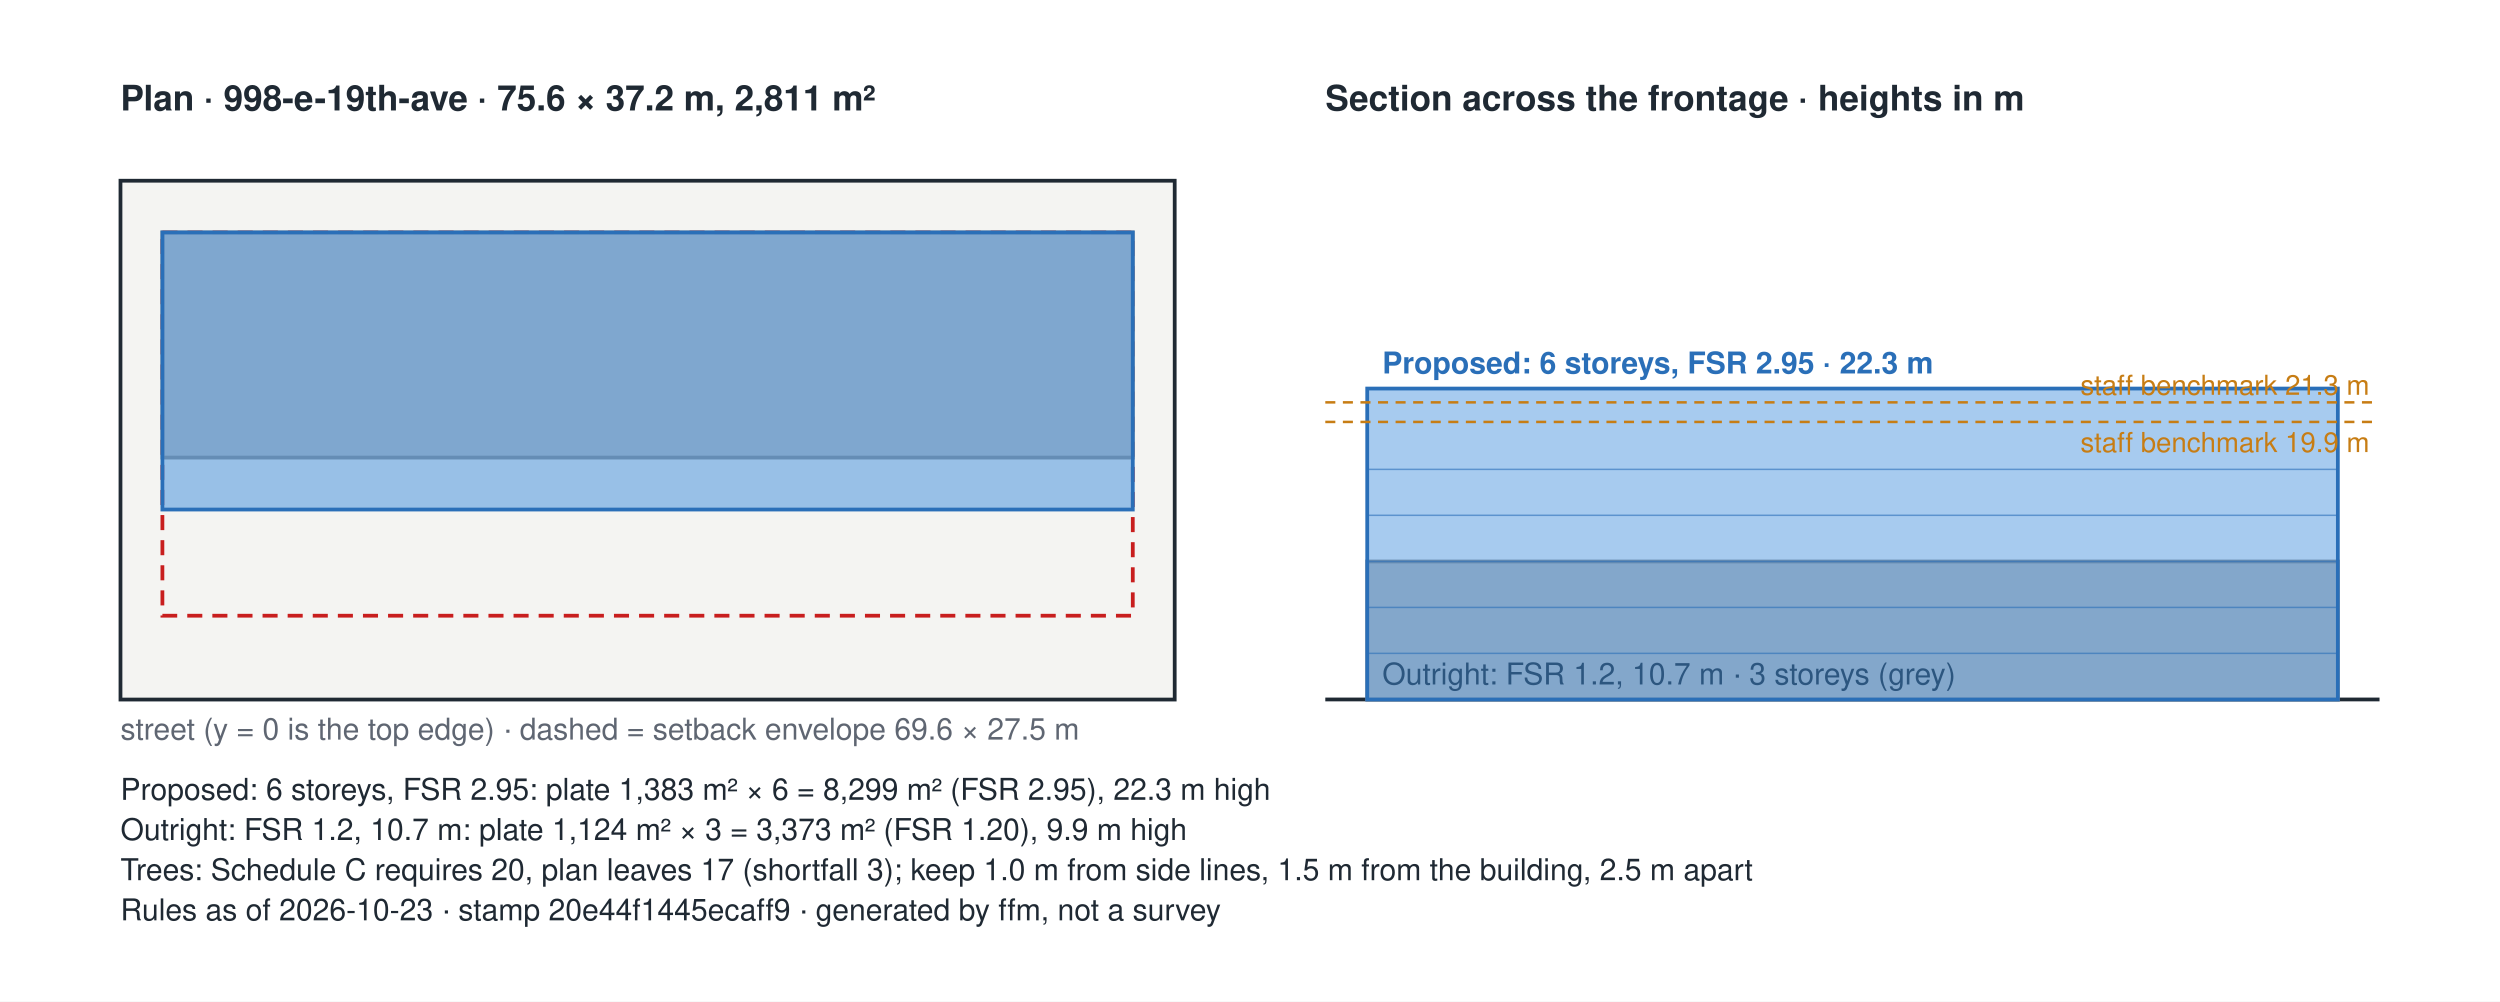
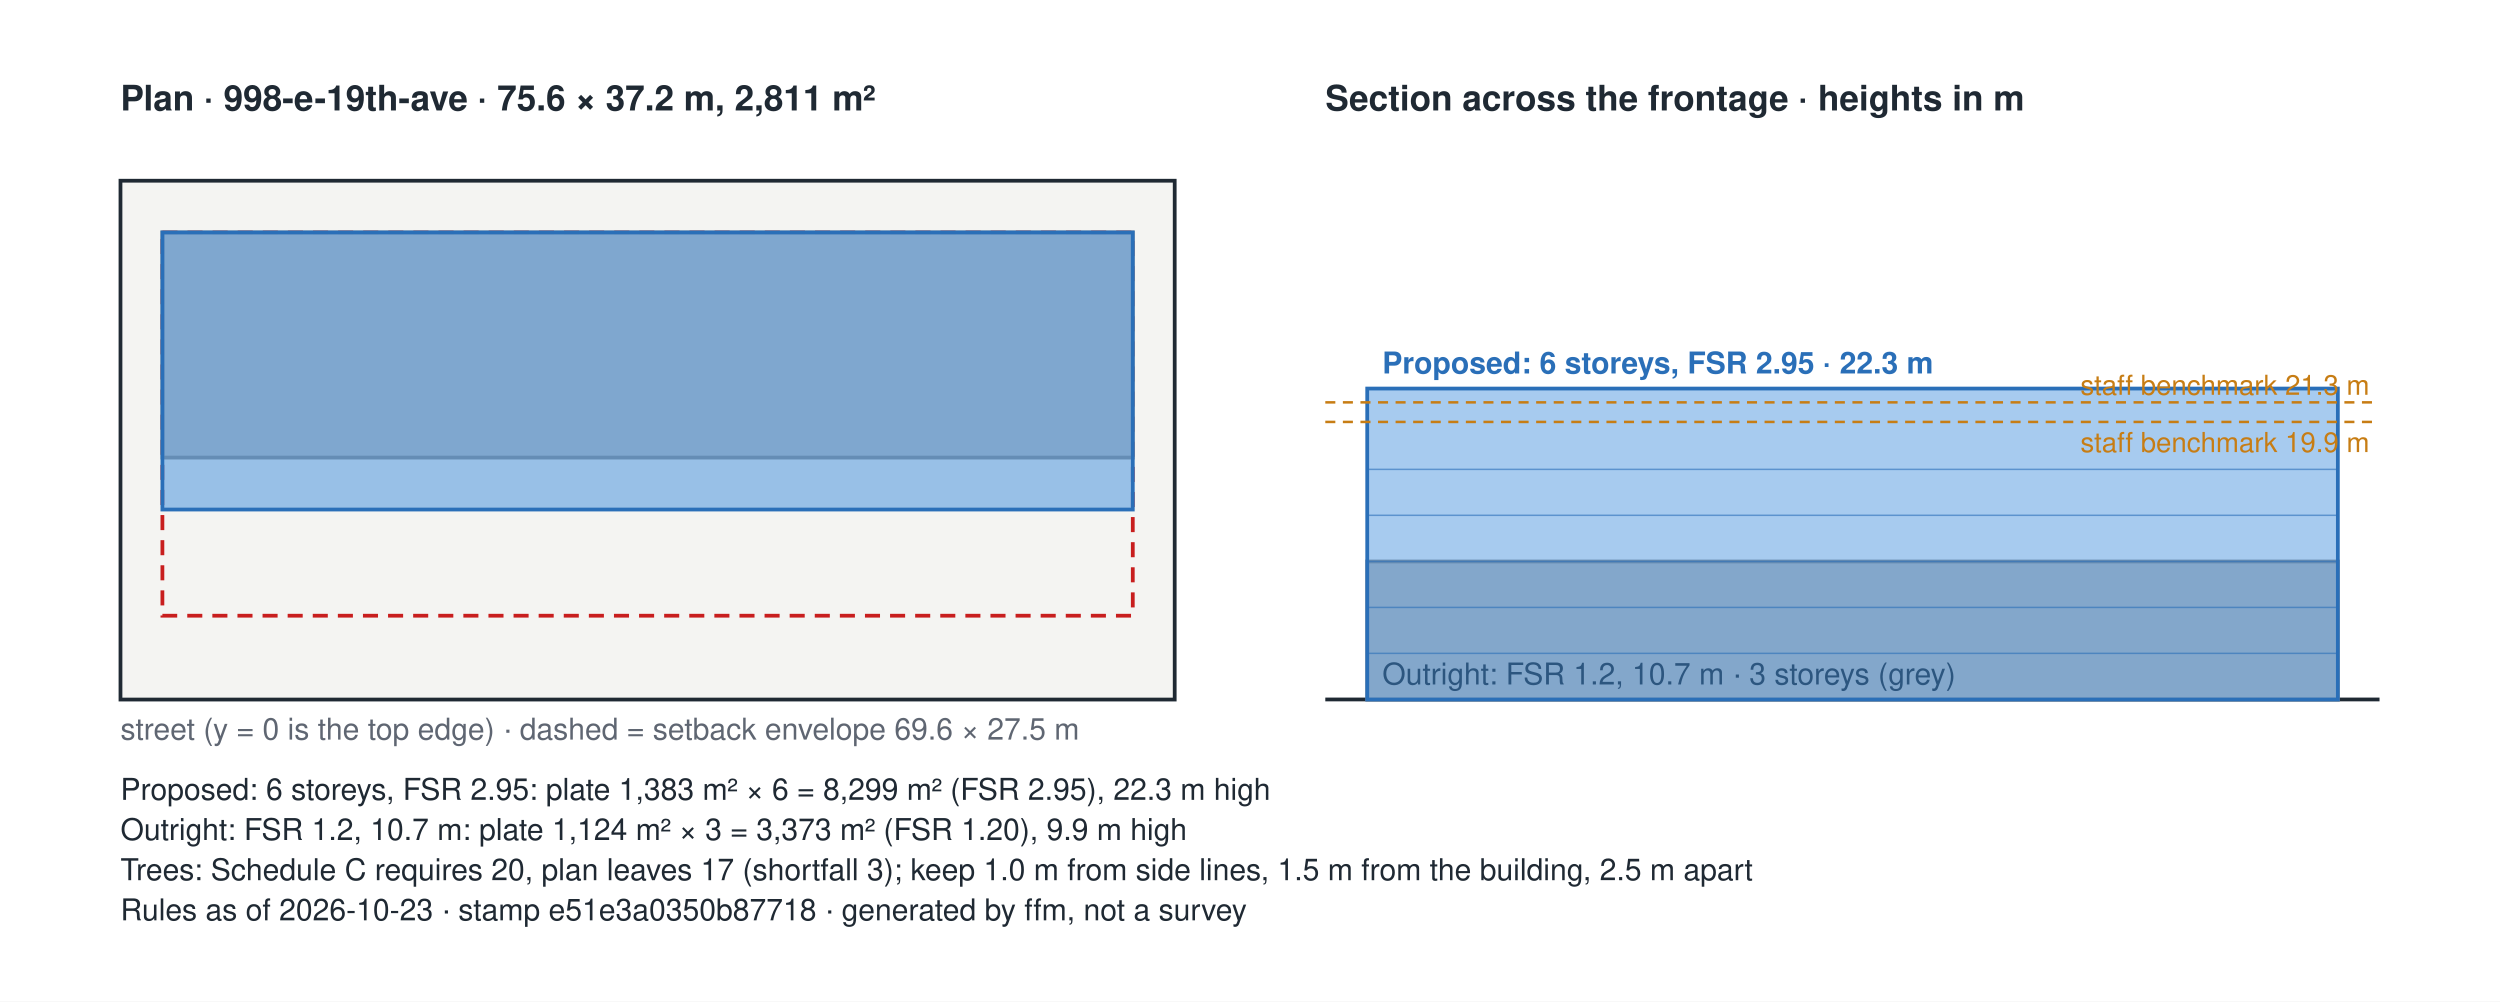
<svg xmlns="http://www.w3.org/2000/svg" width="996" height="399" viewBox="0 0 996 399" font-family="IBM Plex Sans, Helvetica, Arial, sans-serif" font-size="12" fill="#1f2933">
  <rect width="100%" height="100%" fill="#ffffff" />
  <text x="48" y="44" font-size="14" font-weight="600">Plan · 998-e-19th-ave · 75.6 × 37.2 m, 2,811 m²</text>
  <polygon points="48.0,72.0 468.0,72.0 468.0,278.7 48.0,278.7" fill="#f4f4f2" stroke="#1f2933" stroke-width="1.5" stroke-dasharray="" fill-opacity="1.0" />
  <polygon points="64.7,92.6 451.3,92.6 451.3,245.3 64.7,245.3" fill="none" stroke="#c81e1e" stroke-width="1.5" stroke-dasharray="6 4" fill-opacity="1.0" />
  <polygon points="64.7,92.6 451.3,92.6 451.3,182.3 64.7,182.3" fill="#bdbdbd" stroke="#8e8e8e" stroke-width="1.5" stroke-dasharray="" fill-opacity="0.9" />
  <polygon points="64.7,92.6 451.3,92.6 451.3,203.0 64.7,203.0" fill="#3c8cdc" stroke="#2a6fb8" stroke-width="1.5" stroke-dasharray="" fill-opacity="0.5" />
  <text x="48" y="294.667" fill="#5f6672">street (y = 0 is the top edge) · dashed = setback envelope 69.6 × 27.5 m</text>
  <text x="528.0" y="44" font-size="14" font-weight="600">Section across the frontage · heights in m</text>
  <line x1="528.0" y1="278.667" x2="948.0" y2="278.667" stroke="#1f2933" stroke-width="1.5" />
  <rect x="544.7" y="223.7" width="386.7" height="55.0" fill="#bdbdbd" stroke="#8e8e8e" stroke-width="1.5" />
  <text x="550.7" y="272.7" fill="#1f2933">Outright: FSR 1.2, 10.7 m · 3 storeys (grey)</text>
  <rect x="544.7" y="154.8" width="386.7" height="123.9" fill="#3c8cdc" fill-opacity="0.45" stroke="#2a6fb8" stroke-width="1.5" />
  <line x1="544.7" y1="260.3" x2="931.3" y2="260.3" stroke="#2a6fb8" stroke-width="0.6" stroke-opacity="0.6" />
  <line x1="544.7" y1="242.0" x2="931.3" y2="242.0" stroke="#2a6fb8" stroke-width="0.6" stroke-opacity="0.6" />
  <line x1="544.7" y1="223.7" x2="931.3" y2="223.7" stroke="#2a6fb8" stroke-width="0.6" stroke-opacity="0.6" />
  <line x1="544.7" y1="205.3" x2="931.3" y2="205.3" stroke="#2a6fb8" stroke-width="0.6" stroke-opacity="0.6" />
  <line x1="544.7" y1="187.0" x2="931.3" y2="187.0" stroke="#2a6fb8" stroke-width="0.6" stroke-opacity="0.6" />
  <text x="550.7" y="148.8" fill="#2a6fb8" font-weight="600">Proposed: 6 storeys, FSR 2.95 · 22.3 m</text>
  <line x1="528.0" y1="168.1" x2="948.0" y2="168.1" stroke="#c77d14" stroke-width="1" stroke-dasharray="4 3" />
  <text x="944.0" y="180.1" fill="#c77d14" text-anchor="end" font-size="11">staff benchmark 19.9 m</text>
  <line x1="528.0" y1="160.3" x2="948.0" y2="160.3" stroke="#c77d14" stroke-width="1" stroke-dasharray="4 3" />
  <text x="944.0" y="157.3" fill="#c77d14" text-anchor="end" font-size="11">staff benchmark 21.3 m</text>
  <text x="48" y="318.667" fill="#1f2933">Proposed: 6 storeys, FSR 2.95: plate 1,383 m² × 6 = 8,299 m² (FSR 2.95), 22.3 m high</text>
  <text x="48" y="334.667" fill="#1f2933">Outright: FSR 1.2, 10.7 m: plate 1,124 m² × 3 = 3,373 m² (FSR 1.20), 9.9 m high</text>
  <text x="48" y="350.667" fill="#1f2933">Trees: Schedule C requires 20, plan leaves 17 (shortfall 3); keep 1.0 m from side lines, 1.5 m from the building, 2.5 m apart</text>
-   <text x="48" y="366.667" fill="#1f2933">Rules as of 2026-10-23 · stamp 20e44f1445ecaff9 · generated by ffm, not a survey</text>
+   <text x="48" y="366.667" fill="#1f2933">Rules as of 2026-10-23 · stamp e51e3a0350b87718 · generated by ffm, not a survey</text>
</svg>
